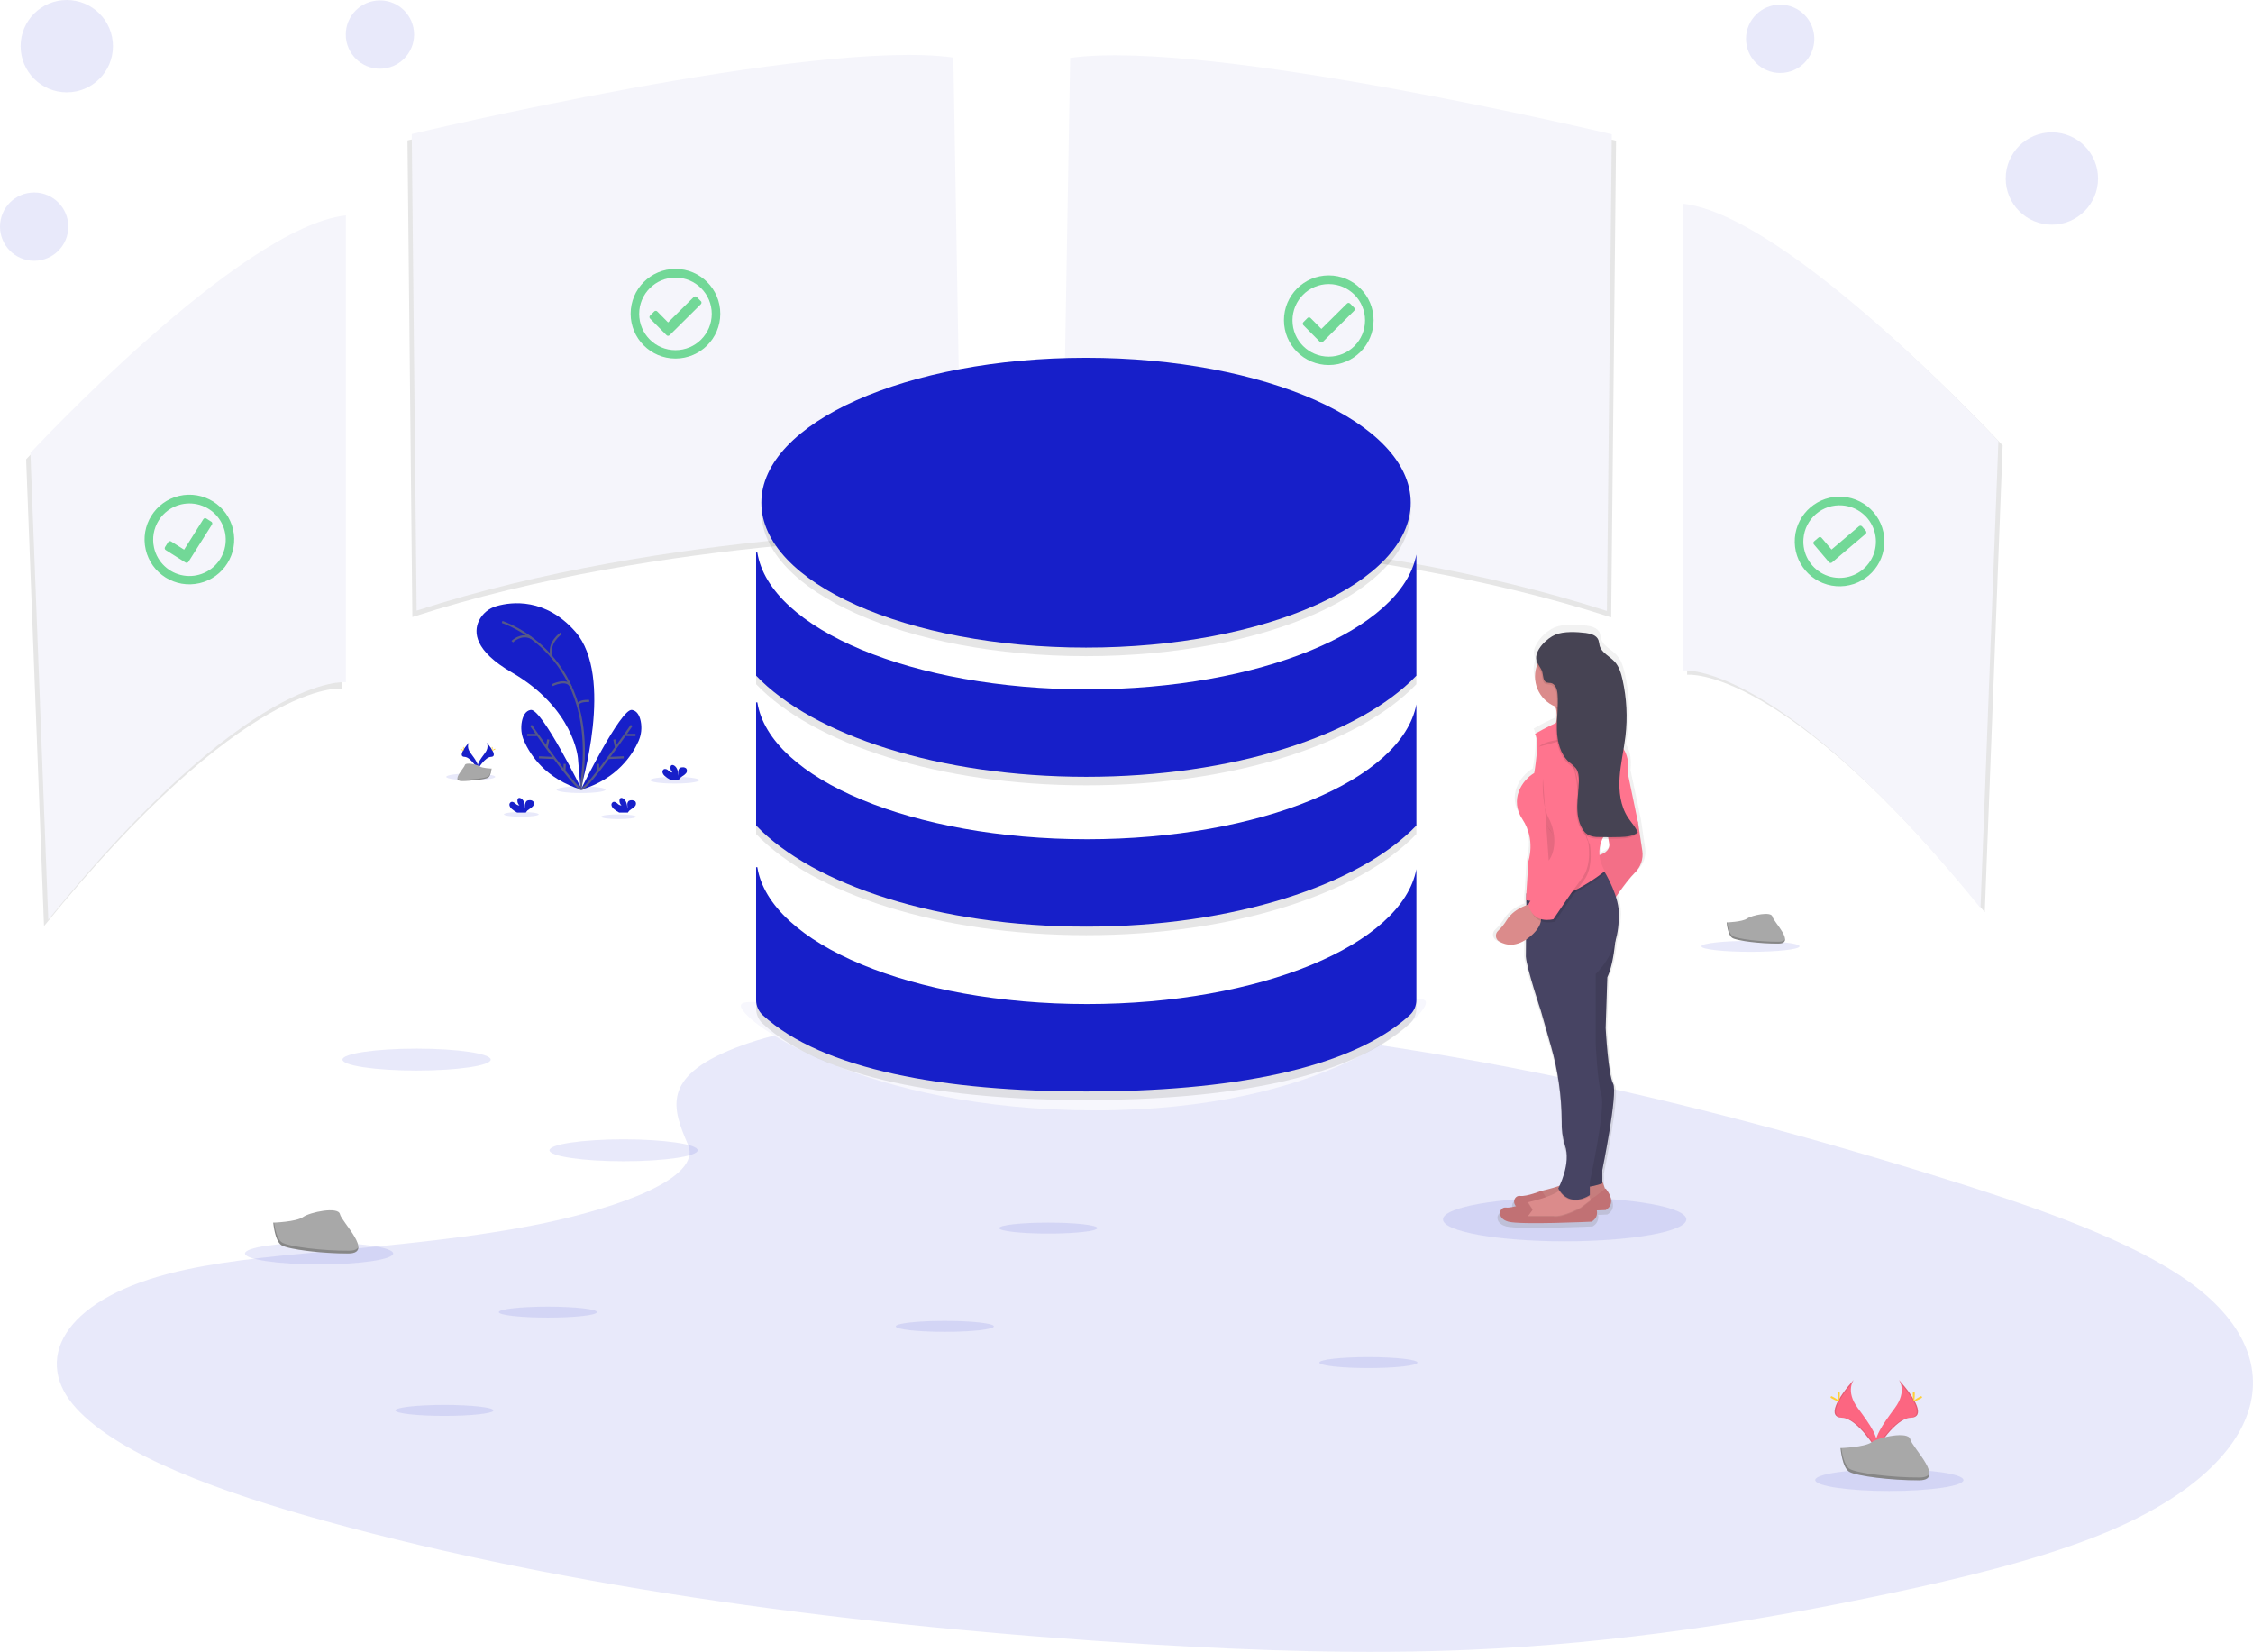
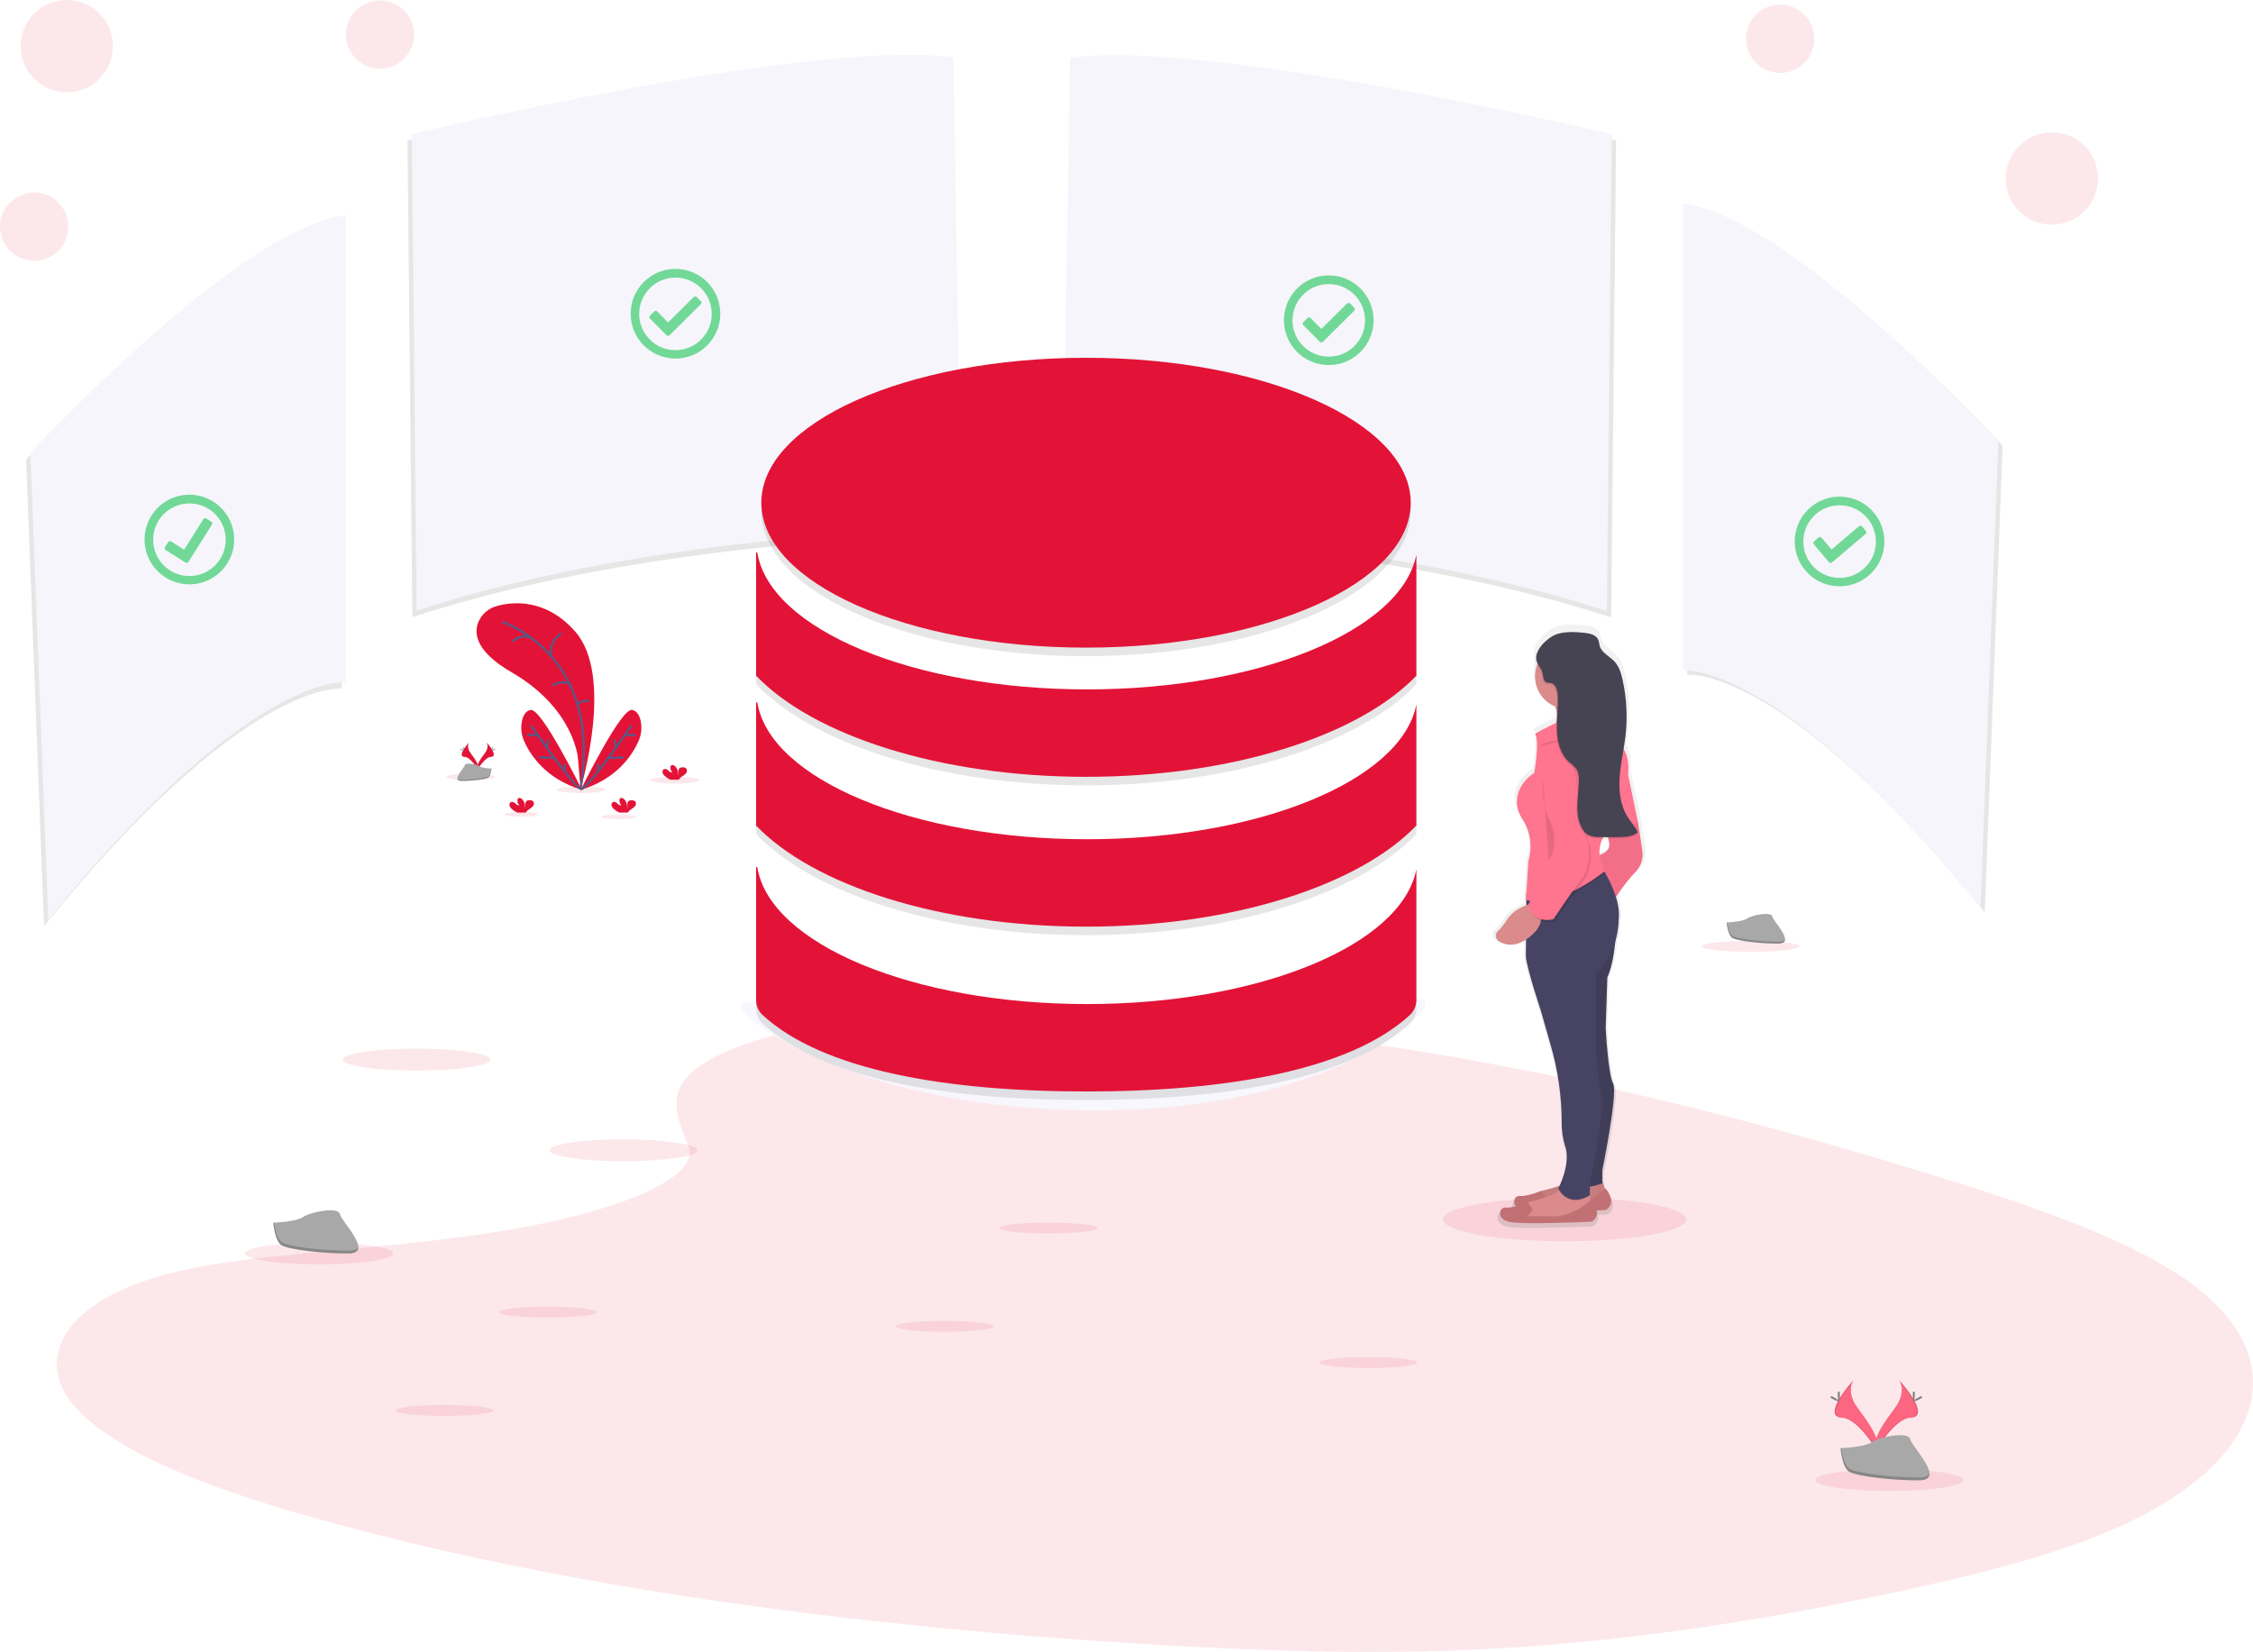
<svg xmlns="http://www.w3.org/2000/svg" id="0b9b7173-8d17-4004-875f-329f7c0a9383" data-name="Layer 1" width="1055.52" height="773.82" viewBox="0 0 1055.52 773.82">
  <defs>
    <linearGradient id="214c5cce-d3ab-4a80-8eba-ba3719b3e789" x1="1958.6" y1="638.33" x2="1958.6" y2="355.69" gradientTransform="matrix(-1, 0, 0, 1, 2766, 0)" gradientUnits="userSpaceOnUse">
      <stop offset="0" stop-color="gray" stop-opacity="0.25" />
      <stop offset="0.54" stop-color="gray" stop-opacity="0.12" />
      <stop offset="1" stop-color="gray" stop-opacity="0.1" />
    </linearGradient>
  </defs>
-   <path d="M416.53,554.07c34.91-13.73,89.71-16.53,139.59-15.43,156.68,3.43,298.11,36.8,420.44,74.55,44.29,13.67,87.89,28.4,116.64,47.22,58.52,38.31,41.16,91.38-40.21,122.94-27.69,10.74-61.25,19-95.71,26.26C896,822.59,829.92,833,760.38,836c-49.58,2.11-99.78.39-149.07-2.56C473.58,825.17,338.4,807,225.09,775.77c-49.7-13.67-96.54-30.67-117-52.8s-7.38-50.15,43.37-63.25c21-5.41,46.08-7.86,70.65-10.15,36.16-3.38,72.9-6.72,105.53-13.59,33.71-7.1,73.62-20.83,66.95-36.54C387.4,582.58,381.66,567.78,416.53,554.07Z" transform="translate(-72.24 -63.09)" fill="#171fc9" opacity="0.1" />
+   <path d="M416.53,554.07c34.91-13.73,89.71-16.53,139.59-15.43,156.68,3.43,298.11,36.8,420.44,74.55,44.29,13.67,87.89,28.4,116.64,47.22,58.52,38.31,41.16,91.38-40.21,122.94-27.69,10.74-61.25,19-95.71,26.26C896,822.59,829.92,833,760.38,836c-49.58,2.11-99.78.39-149.07-2.56C473.58,825.17,338.4,807,225.09,775.77c-49.7-13.67-96.54-30.67-117-52.8s-7.38-50.15,43.37-63.25c21-5.41,46.08-7.86,70.65-10.15,36.16-3.38,72.9-6.72,105.53-13.59,33.71-7.1,73.62-20.83,66.95-36.54C387.4,582.58,381.66,567.78,416.53,554.07Z" transform="translate(-72.24 -63.09)" fill="#E31337" opacity="0.1" />
  <path d="M575.62,93.22l-3.81,221s137.92,0,255.26,38.1L829.36,129S641.15,84.08,575.62,93.22Z" transform="translate(-72.24 -63.09)" opacity="0.1" />
  <path d="M573.62,90.22l-3.81,221s137.92,0,255.26,38.1L827.36,126S639.15,81.08,573.62,90.22Z" transform="translate(-72.24 -63.09)" fill="#f5f5fb" />
  <path d="M516.88,93.05l3.81,221s-137.92,0-255.26,38.1l-2.29-223.26S451.35,83.91,516.88,93.05Z" transform="translate(-72.24 -63.09)" opacity="0.1" />
  <path d="M518.88,90.05l3.81,221s-137.92,0-255.26,38.1l-2.29-223.26S453.35,80.91,518.88,90.05Z" transform="translate(-72.24 -63.09)" fill="#f5f5fb" />
  <path d="M862.65,160.51V379.2s45-5.33,139.44,111.25l8.39-218.69S912.18,165.85,862.65,160.51Z" transform="translate(-72.24 -63.09)" opacity="0.1" />
  <path d="M860.65,158.51V377.2s45-5.33,139.44,111.25l8.39-218.69S910.18,163.85,860.65,158.51Z" transform="translate(-72.24 -63.09)" fill="#f5f5fb" />
  <path d="M232.3,167V385.7s-45-5.33-139.44,111.25L84.48,278.26S182.77,172.35,232.3,167Z" transform="translate(-72.24 -63.09)" opacity="0.1" />
  <path d="M234.3,164V382.7s-45-5.33-139.44,111.25L86.48,275.26S184.77,169.35,234.3,164Z" transform="translate(-72.24 -63.09)" fill="#f5f5fb" />
  <path d="M740.3,532.77c0,7.45-47.31,50.5-155,50.5s-166-41.55-166-49,60.31,11,168,11S740.3,525.31,740.3,532.77Z" transform="translate(-72.24 -63.09)" fill="#f7f7fd" />
-   <ellipse cx="316.11" cy="365.5" rx="11.46" ry="1.57" fill="#171fc9" opacity="0.1" />
-   <ellipse cx="272.22" cy="369.95" rx="11.46" ry="1.57" fill="#171fc9" opacity="0.1" />
-   <ellipse cx="220.54" cy="363.93" rx="11.46" ry="1.57" fill="#171fc9" opacity="0.1" />
-   <ellipse cx="289.79" cy="382.62" rx="8.14" ry="1.12" fill="#171fc9" opacity="0.1" />
-   <ellipse cx="244.24" cy="381.5" rx="8.14" ry="1.12" fill="#171fc9" opacity="0.1" />
-   <path d="M344.22,432.69s16.06-52.67-2.52-73.76C327.8,343.15,312,345,305,347a13.06,13.06,0,0,0-8.43,7c-2.47,5.33-2,14,15.42,24.08,29.19,16.9,31,40.09,31,40.09Z" transform="translate(-72.24 -63.09)" fill="#171fc9" />
+   <ellipse cx="316.11" cy="365.5" rx="11.46" ry="1.57" fill="#E31337" opacity="0.1" />
+   <ellipse cx="272.22" cy="369.95" rx="11.46" ry="1.57" fill="#E31337" opacity="0.1" />
+   <ellipse cx="220.54" cy="363.93" rx="11.46" ry="1.57" fill="#E31337" opacity="0.1" />
+   <ellipse cx="289.79" cy="382.62" rx="8.14" ry="1.12" fill="#E31337" opacity="0.1" />
+   <ellipse cx="244.24" cy="381.5" rx="8.14" ry="1.12" fill="#E31337" opacity="0.1" />
+   <path d="M344.22,432.69s16.06-52.67-2.52-73.76C327.8,343.15,312,345,305,347a13.06,13.06,0,0,0-8.43,7c-2.47,5.33-2,14,15.42,24.08,29.19,16.9,31,40.09,31,40.09Z" transform="translate(-72.24 -63.09)" fill="#E31337" />
  <path d="M307.48,354.46s47.36,14.81,36.74,78.23" transform="translate(-72.24 -63.09)" fill="none" stroke="#565987" stroke-miterlimit="10" />
  <path d="M335.14,359.77s-6.52,4.39-4.45,11" transform="translate(-72.24 -63.09)" fill="none" stroke="#565987" stroke-miterlimit="10" />
  <path d="M312.23,363.68s4-4.06,8.83-1.82" transform="translate(-72.24 -63.09)" fill="none" stroke="#565987" stroke-miterlimit="10" />
  <path d="M331,384.07s7-3.55,8.81.9" transform="translate(-72.24 -63.09)" fill="none" stroke="#565987" stroke-miterlimit="10" />
  <path d="M348.27,391.48s-5.26-.42-5.35,2.09" transform="translate(-72.24 -63.09)" fill="none" stroke="#565987" stroke-miterlimit="10" />
-   <path d="M344.87,433.11s-18.82-38.28-24-37.44c-2.45.4-3.58,2.81-4.1,5.24a15.4,15.4,0,0,0,1,9.32C320.48,416.35,327.65,428,344.87,433.11Z" transform="translate(-72.24 -63.09)" fill="#171fc9" />
+   <path d="M344.87,433.11s-18.82-38.28-24-37.44c-2.45.4-3.58,2.81-4.1,5.24a15.4,15.4,0,0,0,1,9.32C320.48,416.35,327.65,428,344.87,433.11Z" transform="translate(-72.24 -63.09)" fill="#E31337" />
  <path d="M321,402.93s19.75,28.64,23.57,29.9" transform="translate(-72.24 -63.09)" fill="none" stroke="#565987" stroke-miterlimit="10" />
  <line x1="246.97" y1="344.31" x2="251.58" y2="344.31" fill="none" stroke="#565987" stroke-miterlimit="10" />
  <line x1="252.49" y1="354.79" x2="259.71" y2="355.1" fill="none" stroke="#565987" stroke-miterlimit="10" />
  <line x1="256.89" y1="346.41" x2="256.1" y2="350.17" fill="none" stroke="#565987" stroke-miterlimit="10" />
  <line x1="264.57" y1="357.86" x2="264.43" y2="361.28" fill="none" stroke="#565987" stroke-miterlimit="10" />
-   <path d="M344.31,433.11s18.81-38.28,24-37.44c2.46.4,3.59,2.81,4.1,5.24a15.47,15.47,0,0,1-1,9.32C368.7,416.35,361.53,428,344.31,433.11Z" transform="translate(-72.24 -63.09)" fill="#171fc9" />
+   <path d="M344.31,433.11s18.81-38.28,24-37.44c2.46.4,3.59,2.81,4.1,5.24a15.47,15.47,0,0,1-1,9.32C368.7,416.35,361.53,428,344.31,433.11Z" transform="translate(-72.24 -63.09)" fill="#E31337" />
  <path d="M368.15,402.93s-19.75,28.64-23.56,29.9" transform="translate(-72.24 -63.09)" fill="none" stroke="#565987" stroke-miterlimit="10" />
  <line x1="297.73" y1="344.31" x2="293.12" y2="344.31" fill="none" stroke="#565987" stroke-miterlimit="10" />
  <line x1="292.21" y1="354.79" x2="284.98" y2="355.1" fill="none" stroke="#565987" stroke-miterlimit="10" />
  <line x1="287.81" y1="346.41" x2="288.6" y2="350.17" fill="none" stroke="#565987" stroke-miterlimit="10" />
  <line x1="280.13" y1="357.86" x2="280.27" y2="361.28" fill="none" stroke="#565987" stroke-miterlimit="10" />
-   <path d="M312,442.05a3.26,3.26,0,0,1-1.07-1.62,1.42,1.42,0,0,1,.75-1.64c.68-.27,1.42.21,2,.69a2.64,2.64,0,0,0,1.92.93,2.94,2.94,0,0,1-.91-2.74,1.26,1.26,0,0,1,.26-.56c.38-.41,1.07-.23,1.53.09,1.45,1,1.85,3,1.86,4.77a8.56,8.56,0,0,0,0-2,2,2,0,0,1,.74-1.74,2.26,2.26,0,0,1,1.12-.27,2.34,2.34,0,0,1,1.83.52,1.84,1.84,0,0,1-.07,2.25,7.15,7.15,0,0,1-1.89,1.51,4.07,4.07,0,0,0-1.35,1.29.94.94,0,0,0-.1.23h-4.1A11.9,11.9,0,0,1,312,442.05Z" transform="translate(-72.24 -63.09)" fill="#171fc9" />
-   <path d="M383.7,426.63a3.24,3.24,0,0,1-1.07-1.61,1.43,1.43,0,0,1,.75-1.65,2.1,2.1,0,0,1,2,.7,2.59,2.59,0,0,0,1.92.92,2.93,2.93,0,0,1-.91-2.74,1.12,1.12,0,0,1,.26-.55c.38-.41,1.07-.24,1.53.08,1.45,1,1.85,3,1.86,4.78a8.64,8.64,0,0,0,0-2,2,2,0,0,1,.74-1.74,2.15,2.15,0,0,1,1.12-.26,2.3,2.3,0,0,1,1.83.52,1.82,1.82,0,0,1-.07,2.24,7.15,7.15,0,0,1-1.89,1.51,4.17,4.17,0,0,0-1.35,1.29.94.94,0,0,0-.1.23h-4.1A11.54,11.54,0,0,1,383.7,426.63Z" transform="translate(-72.24 -63.09)" fill="#171fc9" />
-   <path d="M359.8,442.05a3.26,3.26,0,0,1-1.07-1.62,1.43,1.43,0,0,1,.75-1.64c.69-.27,1.42.21,2,.69a2.65,2.65,0,0,0,1.92.93,2.93,2.93,0,0,1-.9-2.74,1.14,1.14,0,0,1,.25-.56c.38-.41,1.07-.23,1.53.09,1.45,1,1.86,3,1.87,4.77a9.17,9.17,0,0,0,0-2,2,2,0,0,1,.74-1.74,3,3,0,0,1,2.95.25,1.82,1.82,0,0,1-.07,2.25,7,7,0,0,1-1.89,1.51,4.26,4.26,0,0,0-1.35,1.29,1.6,1.6,0,0,0-.1.23h-4.09A11.71,11.71,0,0,1,359.8,442.05Z" transform="translate(-72.24 -63.09)" fill="#171fc9" />
-   <path d="M292,410.89s-1.53,2,.71,5,4.1,5.59,3.35,7.48c0,0-3.39-5.63-6.14-5.71S289,414.27,292,410.89Z" transform="translate(-72.24 -63.09)" fill="#171fc9" />
+   <path d="M312,442.05a3.26,3.26,0,0,1-1.07-1.62,1.42,1.42,0,0,1,.75-1.64c.68-.27,1.42.21,2,.69a2.64,2.64,0,0,0,1.92.93,2.94,2.94,0,0,1-.91-2.74,1.26,1.26,0,0,1,.26-.56c.38-.41,1.07-.23,1.53.09,1.45,1,1.85,3,1.86,4.77a8.56,8.56,0,0,0,0-2,2,2,0,0,1,.74-1.74,2.26,2.26,0,0,1,1.12-.27,2.34,2.34,0,0,1,1.83.52,1.84,1.84,0,0,1-.07,2.25,7.15,7.15,0,0,1-1.89,1.51,4.07,4.07,0,0,0-1.35,1.29.94.94,0,0,0-.1.23h-4.1A11.9,11.9,0,0,1,312,442.05Z" transform="translate(-72.24 -63.09)" fill="#E31337" />
+   <path d="M383.7,426.63a3.24,3.24,0,0,1-1.07-1.61,1.43,1.43,0,0,1,.75-1.65,2.1,2.1,0,0,1,2,.7,2.59,2.59,0,0,0,1.92.92,2.93,2.93,0,0,1-.91-2.74,1.12,1.12,0,0,1,.26-.55c.38-.41,1.07-.24,1.53.08,1.45,1,1.85,3,1.86,4.78a8.64,8.64,0,0,0,0-2,2,2,0,0,1,.74-1.74,2.15,2.15,0,0,1,1.12-.26,2.3,2.3,0,0,1,1.83.52,1.82,1.82,0,0,1-.07,2.24,7.15,7.15,0,0,1-1.89,1.51,4.17,4.17,0,0,0-1.35,1.29.94.94,0,0,0-.1.23h-4.1A11.54,11.54,0,0,1,383.7,426.63Z" transform="translate(-72.24 -63.09)" fill="#E31337" />
+   <path d="M359.8,442.05a3.26,3.26,0,0,1-1.07-1.62,1.43,1.43,0,0,1,.75-1.64c.69-.27,1.42.21,2,.69a2.65,2.65,0,0,0,1.92.93,2.93,2.93,0,0,1-.9-2.74,1.14,1.14,0,0,1,.25-.56c.38-.41,1.07-.23,1.53.09,1.45,1,1.86,3,1.87,4.77a9.17,9.17,0,0,0,0-2,2,2,0,0,1,.74-1.74,3,3,0,0,1,2.95.25,1.82,1.82,0,0,1-.07,2.25,7,7,0,0,1-1.89,1.51,4.26,4.26,0,0,0-1.35,1.29,1.6,1.6,0,0,0-.1.23h-4.09A11.71,11.71,0,0,1,359.8,442.05Z" transform="translate(-72.24 -63.09)" fill="#E31337" />
+   <path d="M292,410.89s-1.53,2,.71,5,4.1,5.59,3.35,7.48c0,0-3.39-5.63-6.14-5.71S289,414.27,292,410.89Z" transform="translate(-72.24 -63.09)" fill="#E31337" />
  <path d="M292,410.89a2.36,2.36,0,0,0-.31.63c-2.69,3.15-4.12,6.1-1.54,6.17,2.41.07,5.3,4.38,6,5.46a1.83,1.83,0,0,1-.08.25s-3.39-5.63-6.14-5.71S289,414.27,292,410.89Z" transform="translate(-72.24 -63.09)" opacity="0.1" />
-   <path d="M289.18,413.44c0,.71.08,1.28.18,1.28s.17-.57.17-1.28-.09-.37-.19-.37S289.18,412.74,289.18,413.44Z" transform="translate(-72.24 -63.09)" fill="#ffd037" />
-   <path d="M288.2,414.29c.62.34,1.16.54,1.21.45s-.42-.43-1-.76-.38-.1-.42,0S287.58,414,288.2,414.29Z" transform="translate(-72.24 -63.09)" fill="#ffd037" />
-   <path d="M300.14,410.89s1.54,2-.71,5-4.09,5.59-3.34,7.48c0,0,3.38-5.63,6.14-5.71S303.17,414.27,300.14,410.89Z" transform="translate(-72.24 -63.09)" fill="#171fc9" />
+   <path d="M289.18,413.44c0,.71.08,1.28.18,1.28s.17-.57.17-1.28-.09-.37-.19-.37S289.18,412.74,289.18,413.44Z" transform="translate(-72.24 -63.09)" fill="#7a7c7f" />
+   <path d="M288.2,414.29c.62.34,1.16.54,1.21.45s-.42-.43-1-.76-.38-.1-.42,0S287.58,414,288.2,414.29Z" transform="translate(-72.24 -63.09)" fill="#7a7c7f" />
+   <path d="M300.14,410.89s1.54,2-.71,5-4.09,5.59-3.34,7.48c0,0,3.38-5.63,6.14-5.71S303.17,414.27,300.14,410.89Z" transform="translate(-72.24 -63.09)" fill="#E31337" />
  <path d="M300.14,410.89a2.36,2.36,0,0,1,.31.63c2.69,3.15,4.12,6.1,1.54,6.17-2.41.07-5.29,4.38-6,5.46a1.83,1.83,0,0,0,.08.25s3.38-5.63,6.14-5.71S303.17,414.27,300.14,410.89Z" transform="translate(-72.24 -63.09)" opacity="0.1" />
-   <path d="M303,413.44c0,.71-.07,1.28-.17,1.28s-.18-.57-.18-1.28.1-.37.2-.37S303,412.74,303,413.44Z" transform="translate(-72.24 -63.09)" fill="#ffd037" />
-   <path d="M304,414.29c-.62.34-1.16.54-1.2.45s.41-.43,1-.76.38-.1.43,0S304.59,414,304,414.29Z" transform="translate(-72.24 -63.09)" fill="#ffd037" />
+   <path d="M303,413.44c0,.71-.07,1.28-.17,1.28s-.18-.57-.18-1.28.1-.37.2-.37S303,412.74,303,413.44Z" transform="translate(-72.24 -63.09)" fill="#7a7c7f" />
+   <path d="M304,414.29c-.62.34-1.16.54-1.2.45s.41-.43,1-.76.38-.1.43,0S304.59,414,304,414.29Z" transform="translate(-72.24 -63.09)" fill="#7a7c7f" />
  <path d="M302.51,423.14s-4.3-.13-5.59-1.05-6.6-2-6.92-.55-6.45,7.35-1.61,7.39,11.26-.76,12.55-1.54S302.51,423.14,302.51,423.14Z" transform="translate(-72.24 -63.09)" fill="#a8a8a8" />
  <path d="M288.31,428.41c4.84,0,11.26-.75,12.55-1.54,1-.6,1.37-2.75,1.5-3.74h.15s-.28,3.46-1.57,4.25-7.7,1.58-12.55,1.54c-1.39,0-1.88-.51-1.85-1.25C286.73,428.13,287.27,428.4,288.31,428.41Z" transform="translate(-72.24 -63.09)" opacity="0.2" />
-   <ellipse cx="195.17" cy="496.39" rx="34.72" ry="5.13" fill="#171fc9" opacity="0.1" />
-   <ellipse cx="292.15" cy="538.87" rx="34.72" ry="5.13" fill="#171fc9" opacity="0.1" />
-   <ellipse cx="149.49" cy="587.2" rx="34.72" ry="5.13" fill="#171fc9" opacity="0.1" />
-   <ellipse cx="885.14" cy="693.36" rx="34.72" ry="5.13" fill="#171fc9" opacity="0.1" />
-   <ellipse cx="491.09" cy="575.32" rx="22.99" ry="2.57" fill="#171fc9" opacity="0.1" />
-   <ellipse cx="820.09" cy="443.32" rx="22.99" ry="2.57" fill="#171fc9" opacity="0.1" />
-   <ellipse cx="641.08" cy="638.32" rx="22.99" ry="2.57" fill="#171fc9" opacity="0.1" />
-   <ellipse cx="442.64" cy="621.36" rx="22.99" ry="2.57" fill="#171fc9" opacity="0.1" />
-   <ellipse cx="256.67" cy="614.69" rx="22.99" ry="2.57" fill="#171fc9" opacity="0.1" />
-   <ellipse cx="208.21" cy="660.73" rx="22.99" ry="2.57" fill="#171fc9" opacity="0.1" />
+   <ellipse cx="195.17" cy="496.39" rx="34.72" ry="5.13" fill="#E31337" opacity="0.1" />
+   <ellipse cx="292.15" cy="538.87" rx="34.72" ry="5.13" fill="#E31337" opacity="0.1" />
+   <ellipse cx="149.49" cy="587.2" rx="34.72" ry="5.13" fill="#E31337" opacity="0.1" />
+   <ellipse cx="885.14" cy="693.36" rx="34.72" ry="5.13" fill="#E31337" opacity="0.1" />
+   <ellipse cx="491.09" cy="575.32" rx="22.99" ry="2.57" fill="#E31337" opacity="0.1" />
+   <ellipse cx="820.09" cy="443.32" rx="22.99" ry="2.57" fill="#E31337" opacity="0.1" />
+   <ellipse cx="641.08" cy="638.32" rx="22.99" ry="2.57" fill="#E31337" opacity="0.1" />
+   <ellipse cx="442.64" cy="621.36" rx="22.99" ry="2.57" fill="#E31337" opacity="0.1" />
+   <ellipse cx="256.67" cy="614.69" rx="22.99" ry="2.57" fill="#E31337" opacity="0.1" />
+   <ellipse cx="208.21" cy="660.73" rx="22.99" ry="2.57" fill="#E31337" opacity="0.1" />
  <g opacity="0.1">
    <ellipse cx="508.8" cy="239.5" rx="152.12" ry="67.89" />
    <path d="M735.8,326.86c-6.73,35.4-73.23,63.19-154.29,63.19-81.77,0-148.73-28.28-154.47-64.11h-.57v57.69C453.21,411.57,512.41,431,581.13,431s127.92-19.43,154.67-47.37Z" transform="translate(-72.24 -63.09)" />
    <path d="M735.8,397.06c-6.73,35.39-73.23,63.19-154.29,63.19-81.77,0-148.73-28.28-154.47-64.12h-.57v57.7c26.74,27.94,85.94,47.36,154.66,47.36s127.92-19.42,154.67-47.36Z" transform="translate(-72.24 -63.09)" />
    <path d="M735.8,474.27c-6.73,35.4-73.23,63.19-154.29,63.19-81.77,0-148.73-28.27-154.47-64.11h-.57v62.22a9.59,9.59,0,0,0,3.08,7.06c28,25.71,85.39,35.78,151.58,35.78s123.55-10.07,151.59-35.78a9.59,9.59,0,0,0,3.08-7.06Z" transform="translate(-72.24 -63.09)" />
  </g>
-   <ellipse cx="508.8" cy="235.5" rx="152.12" ry="67.89" fill="#171fc9" />
-   <path d="M735.8,322.86c-6.73,35.4-73.23,63.19-154.29,63.19-81.77,0-148.73-28.28-154.47-64.11h-.57v57.69C453.21,407.57,512.41,427,581.13,427s127.92-19.43,154.67-47.37Z" transform="translate(-72.24 -63.09)" fill="#171fc9" />
-   <path d="M735.8,393.06c-6.73,35.39-73.23,63.19-154.29,63.19-81.77,0-148.73-28.28-154.47-64.12h-.57v57.7c26.74,27.94,85.94,47.36,154.66,47.36s127.92-19.42,154.67-47.36Z" transform="translate(-72.24 -63.09)" fill="#171fc9" />
-   <path d="M735.8,470.27c-6.73,35.4-73.23,63.19-154.29,63.19-81.77,0-148.73-28.27-154.47-64.11h-.57v62.22a9.59,9.59,0,0,0,3.08,7.06c28,25.71,85.39,35.78,151.58,35.78s123.55-10.07,151.59-35.78a9.59,9.59,0,0,0,3.08-7.06Z" transform="translate(-72.24 -63.09)" fill="#171fc9" />
-   <ellipse cx="733.03" cy="571.25" rx="57" ry="10.26" fill="#171fc9" opacity="0.1" />
+   <ellipse cx="508.8" cy="235.5" rx="152.12" ry="67.89" fill="#E31337" />
+   <path d="M735.8,322.86c-6.73,35.4-73.23,63.19-154.29,63.19-81.77,0-148.73-28.28-154.47-64.11h-.57v57.69C453.21,407.57,512.41,427,581.13,427s127.92-19.43,154.67-47.37Z" transform="translate(-72.24 -63.09)" fill="#E31337" />
+   <path d="M735.8,393.06c-6.73,35.39-73.23,63.19-154.29,63.19-81.77,0-148.73-28.28-154.47-64.12h-.57v57.7c26.74,27.94,85.94,47.36,154.66,47.36s127.92-19.42,154.67-47.36Z" transform="translate(-72.24 -63.09)" fill="#E31337" />
+   <path d="M735.8,470.27c-6.73,35.4-73.23,63.19-154.29,63.19-81.77,0-148.73-28.27-154.47-64.11h-.57v62.22a9.59,9.59,0,0,0,3.08,7.06c28,25.71,85.39,35.78,151.58,35.78s123.55-10.07,151.59-35.78a9.59,9.59,0,0,0,3.08-7.06Z" transform="translate(-72.24 -63.09)" fill="#E31337" />
+   <ellipse cx="733.03" cy="571.25" rx="57" ry="10.26" fill="#E31337" opacity="0.1" />
  <path d="M773.27,503.61c2.88,1.7,7.4,2.81,13.09-.85l-.05,8.11c.4,5.56,7.28,25.83,7.28,25.83l4.85,16.67a130.07,130.07,0,0,1,5.33,36.28c0,4.06.38,8.26,1.55,11.42,2.59,7-1,16-2.57,19.32a80.1,80.1,0,0,1-8,2.25,5.83,5.83,0,0,0-.71.22l0-.05s-7.28,2.89-10.52,2.49c-2.41-.29-3.92,2.72-2,4.93a14.88,14.88,0,0,1-4.84.64c-3.24-.4-4.86,5.16,1.21,6.75s40.46,0,40.46,0a4.87,4.87,0,0,0,2.58-5.38l4.3-.18s6.07-2.78,0-10.33l-.33.24-1.29-3.82V613s7.69-37,5.26-41.33S825.15,545,825.15,545L826,520.8c2.19-4.52,3.31-11.62,3.88-17.17a36,36,0,0,0,1.55-8.14c.1-1.31.18-2.67.23-4.09a27.27,27.27,0,0,0-1.48-9.16,92.06,92.06,0,0,1,9.17-11.5A11.82,11.82,0,0,0,843,460.41l-2-13.51-4.86-23c.61-6.39-.72-10.07-2.2-12.15.35-2.07.68-4.13.93-6.21a79.6,79.6,0,0,0-1.42-27c-.7-3.08-1.66-6.25-3.83-8.59-2.45-2.66-6.43-4.27-7.35-7.74a20.66,20.66,0,0,0-.56-2.62c-.89-2.27-3.69-3.1-6.15-3.4-4.38-.53-10.71-.93-14.92.79A18.09,18.09,0,0,0,792,365a6.89,6.89,0,0,0-1,4.95,6.6,6.6,0,0,0,.69,1.7,15.39,15.39,0,0,0,8.94,19.7c.1.31.19.61.26.9a15.41,15.41,0,0,1,.4,2.17c-.08,1.4-.17,2.81-.23,4.22l-.15.57a105.13,105.13,0,0,0-10.17,5.18c2.42,3.58-.41,18.68-.41,18.68-6.07,3.57-12.13,12.71-5.66,22.25s2.83,19.86,2.83,19.86l-1,15.54h0v0l-.2,3.11h.07l-.07,1.18.17,0v1.27c-2.84,1.05-7,3.15-9.47,7.05a24.94,24.94,0,0,1-4.23,5.19A3.12,3.12,0,0,0,773.27,503.61Zm48.85-41.28a14.77,14.77,0,0,1,1.44-7.82l2.86,0a18.57,18.57,0,0,0,.35,1.88C827.59,459.94,824.31,461.61,822.12,462.33Z" transform="translate(-72.24 -63.09)" fill="url(#214c5cce-d3ab-4a80-8eba-ba3719b3e789)" />
  <path d="M822.92,616.33l1.56,4.67-5.06,5.06L802.68,630l-12.07-1.17.78-4.28h0a5.17,5.17,0,0,1,3.83-3.78c5-1.16,14.42-3.82,16.41-7.51Z" transform="translate(-72.24 -63.09)" fill="#db8b8b" />
  <path d="M822.92,616.33l1.56,4.67-5.06,5.06L802.68,630l-12.07-1.17.78-4.28h0a5.17,5.17,0,0,1,3.83-3.78c5-1.16,14.42-3.82,16.41-7.51Z" transform="translate(-72.24 -63.09)" opacity="0.1" />
  <path d="M794.5,627.62l2.34-3.11-2.34-3.61s-7,2.83-10.12,2.44-4.67,5.06,1.17,6.62,38.93,0,38.93,0,5.84-2.73,0-10.13l-5.06,3.9s-8.57,4.67-12.85,3.89Z" transform="translate(-72.24 -63.09)" fill="#c17174" />
  <path d="M784,634.24l12.07,1.17,16.74-3.9,5.06-5.06-.41-1.23-.58-1.74-.57-1.7L805,618.67a7,7,0,0,1-2.29,2.29c-3.67,2.51-10.25,4.32-14.12,5.22a3.82,3.82,0,0,0-.48.15,5,5,0,0,0-2,1.21,5.1,5.1,0,0,0-1.38,2.42Z" transform="translate(-72.24 -63.09)" fill="#db8b8b" />
  <path d="M784,634.24l12.07,1.17,16.74-3.9,5.06-5.06-.41-1.23-4.65,3.57s-8.57,4.67-12.85,3.89H787.88l2.34-3.11-2.1-3.24a5,5,0,0,0-2,1.21,5.1,5.1,0,0,0-1.38,2.42Z" transform="translate(-72.24 -63.09)" opacity="0.1" />
  <path d="M787.88,633.07l2.34-3.11-2.34-3.61s-7,2.83-10.12,2.44-4.67,5.06,1.17,6.62,38.93,0,38.93,0,5.84-2.73,0-10.12l-5.06,3.89s-8.57,4.67-12.85,3.89Z" transform="translate(-72.24 -63.09)" fill="#c17174" />
  <path d="M797.61,407.27s18.69,2,16-5.84a13.91,13.91,0,0,1-.58-6.88,18.94,18.94,0,0,1,3.3-7.91l-17.52,2.72a21.86,21.86,0,0,1,2.38,5.63C803.24,403.25,797.61,407.27,797.61,407.27Z" transform="translate(-72.24 -63.09)" fill="#db8b8b" />
  <path d="M829.54,496s-.39,16.74-4.28,24.92l-.78,23.75s1.16,21.8,3.5,26.08-5.06,40.49-5.06,40.49v6.23s-12.46,4.67-16-.78l3.5-46.33-1.56-64.23Z" transform="translate(-72.24 -63.09)" fill="#474463" />
  <path d="M829.54,496s-.39,16.74-4.28,24.92l-.78,23.75s1.16,21.8,3.5,26.08-5.06,40.49-5.06,40.49v6.23s-12.46,4.67-16-.78l3.5-46.33-1.56-64.23Z" transform="translate(-72.24 -63.09)" opacity="0.1" />
  <path d="M837.32,442.31l2.34,6.23,2,13.23a11.75,11.75,0,0,1-3.51,10.13c-4.67,4.67-10.9,14.4-10.9,14.4l-7.39-22.19s7.39-1.17,6.22-6.23-.77-14.4-.77-14.4Z" transform="translate(-72.24 -63.09)" fill="#ff748e" />
  <path d="M837.41,442.22l2.33,6.23,2,13.24a11.7,11.7,0,0,1-3.5,10.12c-4.68,4.67-10.9,14.41-10.9,14.41L819.89,464s7.4-1.17,6.23-6.23-.78-14.41-.78-14.41Z" transform="translate(-72.24 -63.09)" opacity="0.05" />
  <path d="M802.72,621c5,7.86,12.77,3.4,14.15,2.52l-.57-1.7L805,618.67A7,7,0,0,1,802.72,621Z" transform="translate(-72.24 -63.09)" opacity="0.1" />
  <path d="M787.1,511.22c.39,5.45,7,25.3,7,25.3l4.67,16.34a130.39,130.39,0,0,1,5.13,35.54,34.71,34.71,0,0,0,1.49,11.19c3.12,8.57-3.11,20.24-3.11,20.24,5.45,9.74,14.79,3.12,14.79,3.12v-6.23s7.4-33.87,5.45-40.49-2.72-24.52-2.72-24.52V519.39a36.67,36.67,0,0,0,10.68-23.24c.09-1.28.17-2.62.22-4,.31-8.78-5.7-19.08-8-22.75-.56-.89-.92-1.39-.92-1.39l-34.37,13.64-.08,0V483l0,2.94Z" transform="translate(-72.24 -63.09)" fill="#474463" />
  <path d="M798.78,389.36a21.86,21.86,0,0,1,2.38,5.63,15.22,15.22,0,0,0,11.84-.44,18.94,18.94,0,0,1,3.3-7.91Z" transform="translate(-72.24 -63.09)" opacity="0.1" />
  <circle cx="734.33" cy="316.93" r="15.18" fill="#db8b8b" />
  <path d="M787.1,485.91l.17,0c16.32,3.36,36.82-13.65,36.82-13.65a20.31,20.31,0,0,1-1.42-2.9c-.56-.89-.92-1.39-.92-1.39l-34.37,13.64-.09,1.36Z" transform="translate(-72.24 -63.09)" opacity="0.1" />
  <path d="M791.39,406.88s21.8-13.24,28.8-7.79l9.74,12.46S836.16,413.5,835,426l4.67,22.58-14,3.5s-8.17,7.79-1.55,19.08c0,0-20.64,17.13-37,13.62l1.17-18.29s3.5-10.13-2.72-19.47-.39-18.3,5.45-21.8C791,425.18,793.72,410.38,791.39,406.88Z" transform="translate(-72.24 -63.09)" fill="#ff748e" />
  <path d="M790.22,486.3s-8.18,1.56-12.07,7.79a24.3,24.3,0,0,1-4.08,5.09,3.08,3.08,0,0,0,.49,4.92c3.09,1.86,8.12,3,14.49-2.23C800,492.92,790.22,486.3,790.22,486.3Z" transform="translate(-72.24 -63.09)" fill="#db8b8b" />
  <path d="M802.29,414.28s7.78-.78,9.73,19.46,5.06,24.92,5.06,24.92,1.95,10.51-2.73,16.74-13.62,19.47-13.62,19.47-9.73,2.72-11.68-7l12.07-22.58s1.94-7.79-2.73-13.24S790.22,410.38,802.29,414.28Z" transform="translate(-72.24 -63.09)" opacity="0.1" />
  <path d="M801.51,413.11s7.78-.78,9.73,19.47,5.06,24.91,5.06,24.91,2,10.51-2.72,16.74S800,493.7,800,493.7s-9.73,2.72-11.68-7l12.07-22.58s1.95-7.79-2.73-13.24S789.44,409.22,801.51,413.11Z" transform="translate(-72.24 -63.09)" fill="#ff748e" />
  <path d="M795.08,427.71s-.77,12.07,2.73,18.69,3.5,15.18,0,19.85" transform="translate(-72.24 -63.09)" opacity="0.1" />
  <path d="M793.14,412.91s3.11-3.11,12.07-3.5,12.84-3.11,12.84-3.11" transform="translate(-72.24 -63.09)" opacity="0.1" />
  <path d="M814.79,360.4c2.37.29,5.07,1.1,5.92,3.32a22.14,22.14,0,0,1,.55,2.57c.88,3.4,4.71,5,7.07,7.58,2.08,2.3,3,5.4,3.68,8.43a79.17,79.17,0,0,1,1.37,26.45c-.76,6.45-2.32,12.81-2.75,19.29s.36,13.31,3.9,18.76c1.53,2.34,3.54,4.4,4.62,7-2.23,1.81-5.31,2.07-8.19,2.17q-5,.17-10.05,0a10.67,10.67,0,0,1-5.1-1.07,7.86,7.86,0,0,1-2.68-2.87c-1.92-3.25-2.4-7.16-2.32-10.93s.68-7.52.75-11.3a9.82,9.82,0,0,0-1.31-5.92,19.07,19.07,0,0,0-3.26-3c-4.17-3.7-5.6-9.62-5.74-15.19s.78-11.14.31-16.69c-.18-2.17-1-4.78-3.13-5.2a11.38,11.38,0,0,1-2-.26c-1.71-.66-1.54-3.07-2-4.84-.55-2-2.25-3.53-2.73-5.53-1.12-4.71,4.88-10.34,8.81-12S810.58,359.88,814.79,360.4Z" transform="translate(-72.24 -63.09)" opacity="0.1" />
  <path d="M815.18,359.62c2.37.29,5.07,1.1,5.92,3.33a21.54,21.54,0,0,1,.55,2.56c.88,3.4,4.71,5,7.07,7.58,2.08,2.3,3,5.4,3.68,8.43A79.17,79.17,0,0,1,833.76,408c-.75,6.45-2.31,12.81-2.74,19.3s.36,13.3,3.9,18.75c1.53,2.35,3.54,4.4,4.62,7-2.23,1.82-5.31,2.07-8.19,2.17q-5,.16-10.05,0a10.66,10.66,0,0,1-5.1-1.06,7.89,7.89,0,0,1-2.68-2.88c-1.92-3.25-2.4-7.16-2.32-10.93s.68-7.52.75-11.29c0-2.06-.12-4.24-1.31-5.92a18.73,18.73,0,0,0-3.26-3c-4.17-3.7-5.6-9.62-5.74-15.19s.78-11.14.31-16.69c-.18-2.17-1-4.78-3.13-5.2a11.38,11.38,0,0,1-2-.26c-1.71-.66-1.54-3.07-2-4.84-.55-2-2.25-3.52-2.73-5.53-1.12-4.71,4.88-10.34,8.81-12S811,359.1,815.18,359.62Z" transform="translate(-72.24 -63.09)" fill="#464353" />
  <path d="M200.28,635.86s10.72-.33,13.94-2.63,16.48-5.05,17.28-1.36,16.1,18.34,4,18.44-28.1-1.89-31.33-3.85S200.28,635.86,200.28,635.86Z" transform="translate(-72.24 -63.09)" fill="#a8a8a8" />
  <path d="M235.72,649c-12.09.1-28.1-1.88-31.32-3.84-2.45-1.5-3.43-6.86-3.76-9.34l-.36,0s.68,8.64,3.9,10.6,19.23,3.94,31.33,3.85c3.49,0,4.69-1.27,4.63-3.11C239.65,648.31,238.32,649,235.72,649Z" transform="translate(-72.24 -63.09)" opacity="0.2" />
  <path d="M881.17,495.21s7.35-.23,9.57-1.81,11.31-3.46,11.86-.93,11.06,12.59,2.75,12.66-19.29-1.3-21.5-2.64S881.17,495.21,881.17,495.21Z" transform="translate(-72.24 -63.09)" fill="#a8a8a8" />
  <path d="M905.5,504.25c-8.3.06-19.29-1.3-21.5-2.64-1.69-1-2.36-4.71-2.58-6.41h-.25s.47,5.93,2.68,7.28,13.2,2.7,21.5,2.64c2.4,0,3.23-.87,3.18-2.14C908.2,503.76,907.29,504.23,905.5,504.25Z" transform="translate(-72.24 -63.09)" opacity="0.2" />
-   <circle cx="31.29" cy="21.63" r="21.63" fill="#171fc9" opacity="0.1" />
-   <circle cx="961.29" cy="83.63" r="21.63" fill="#171fc9" opacity="0.1" />
-   <circle cx="16" cy="106.18" r="16" fill="#171fc9" opacity="0.1" />
-   <circle cx="178" cy="16.18" r="16" fill="#171fc9" opacity="0.1" />
-   <circle cx="834" cy="18.18" r="16" fill="#171fc9" opacity="0.1" />
+   <circle cx="31.29" cy="21.63" r="21.63" fill="#E31337" opacity="0.1" />
+   <circle cx="961.29" cy="83.63" r="21.63" fill="#E31337" opacity="0.1" />
+   <circle cx="16" cy="106.18" r="16" fill="#E31337" opacity="0.1" />
+   <circle cx="178" cy="16.18" r="16" fill="#E31337" opacity="0.1" />
+   <circle cx="834" cy="18.18" r="16" fill="#E31337" opacity="0.1" />
  <path d="M961.86,709.49s4,5.24-1.85,13.15-10.68,14.58-8.73,19.51c0,0,8.83-14.68,16-14.89S969.76,718.33,961.86,709.49Z" transform="translate(-72.24 -63.09)" fill="#fc6681" />
  <path d="M961.86,709.49a6.42,6.42,0,0,1,.81,1.65c7,8.24,10.76,15.93,4,16.12-6.28.18-13.81,11.41-15.62,14.25a5.39,5.39,0,0,0,.22.64s8.83-14.68,16-14.89S969.76,718.33,961.86,709.49Z" transform="translate(-72.24 -63.09)" opacity="0.1" />
-   <path d="M969.3,716.17c0,1.84-.21,3.34-.46,3.34s-.46-1.5-.46-3.34.26-1,.51-1S969.3,714.32,969.3,716.17Z" transform="translate(-72.24 -63.09)" fill="#ffd037" />
-   <path d="M971.86,718.37c-1.62.88-3,1.41-3.16,1.19s1.1-1.12,2.71-2,1-.24,1.11,0S973.48,717.49,971.86,718.37Z" transform="translate(-72.24 -63.09)" fill="#ffd037" />
+   <path d="M969.3,716.17c0,1.84-.21,3.34-.46,3.34s-.46-1.5-.46-3.34.26-1,.51-1S969.3,714.32,969.3,716.17Z" transform="translate(-72.24 -63.09)" fill="#7a7c7f" />
+   <path d="M971.86,718.37c-1.62.88-3,1.41-3.16,1.19s1.1-1.12,2.71-2,1-.24,1.11,0S973.48,717.49,971.86,718.37Z" transform="translate(-72.24 -63.09)" fill="#7a7c7f" />
  <path d="M940.7,709.49s-4,5.24,1.85,13.15,10.68,14.58,8.73,19.51c0,0-8.84-14.68-16-14.89S932.79,718.33,940.7,709.49Z" transform="translate(-72.24 -63.09)" fill="#fc6681" />
  <path d="M940.7,709.49a6.61,6.61,0,0,0-.82,1.65c-7,8.24-10.75,15.93-4,16.12,6.28.18,13.82,11.41,15.62,14.25-.06.21-.13.43-.21.64,0,0-8.84-14.68-16-14.89S932.79,718.33,940.7,709.49Z" transform="translate(-72.24 -63.09)" opacity="0.1" />
-   <path d="M933.25,716.17c0,1.84.21,3.34.47,3.34s.46-1.5.46-3.34-.26-1-.52-1S933.25,714.32,933.25,716.17Z" transform="translate(-72.24 -63.09)" fill="#ffd037" />
-   <path d="M930.7,718.37c1.62.88,3,1.41,3.15,1.19s-1.09-1.12-2.71-2-1-.24-1.1,0S929.08,717.49,930.7,718.37Z" transform="translate(-72.24 -63.09)" fill="#ffd037" />
+   <path d="M933.25,716.17c0,1.84.21,3.34.47,3.34s.46-1.5.46-3.34-.26-1-.52-1S933.25,714.32,933.25,716.17Z" transform="translate(-72.24 -63.09)" fill="#7a7c7f" />
+   <path d="M930.7,718.37c1.62.88,3,1.41,3.15,1.19s-1.09-1.12-2.71-2-1-.24-1.1,0S929.08,717.49,930.7,718.37Z" transform="translate(-72.24 -63.09)" fill="#7a7c7f" />
  <path d="M934.53,741.47s11.2-.35,14.57-2.75,17.23-5.27,18.07-1.42,16.82,19.17,4.18,19.27-29.38-2-32.74-4S934.53,741.47,934.53,741.47Z" transform="translate(-72.24 -63.09)" fill="#a8a8a8" />
  <path d="M971.58,755.23c-12.65.1-29.38-2-32.75-4-2.56-1.56-3.59-7.17-3.93-9.76l-.37,0s.71,9,4.08,11.08,20.1,4.12,32.74,4c3.65,0,4.91-1.33,4.84-3.25C975.69,754.48,974.29,755.21,971.58,755.23Z" transform="translate(-72.24 -63.09)" opacity="0.2" />
  <path d="M388.69,189.06a21,21,0,1,0,21,21A21,21,0,0,0,388.69,189.06Zm0,4.07a17,17,0,1,1-17,17,17,17,0,0,1,17-17m11.89,11.05-1.91-1.93a1,1,0,0,0-1.44,0l-12,11.89L380.17,209a1,1,0,0,0-1.44,0l-1.92,1.91a1,1,0,0,0,0,1.44l7.7,7.76a1,1,0,0,0,1.44,0l14.63-14.52a1,1,0,0,0,0-1.44Z" transform="translate(-72.24 -63.09)" fill="#3acc6c" opacity="0.7" />
  <path d="M156.21,295.38a21,21,0,1,0,25.22,15.76A21,21,0,0,0,156.21,295.38Zm.92,4a17,17,0,1,1-12.71,20.34,17,17,0,0,1,12.71-20.34m14.07,8.1L168.9,306a1,1,0,0,0-1.4.32l-9,14.28-6.09-3.85a1,1,0,0,0-1.4.32l-1.45,2.3a1,1,0,0,0,.32,1.4l9.24,5.83a1,1,0,0,0,1.41-.32l11-17.43a1,1,0,0,0-.31-1.4Z" transform="translate(-72.24 -63.09)" fill="#3acc6c" opacity="0.7" />
  <path d="M694.76,192.1a21,21,0,1,0,21,21A21,21,0,0,0,694.76,192.1Zm0,4.07a17,17,0,1,1-17,17,17,17,0,0,1,17-17m11.89,11.05-1.91-1.93a1,1,0,0,0-1.44,0l-12,11.89-5.07-5.11a1,1,0,0,0-1.44,0L682.88,214a1,1,0,0,0,0,1.44l7.7,7.76a1,1,0,0,0,1.44,0l14.63-14.52a1,1,0,0,0,0-1.44Z" transform="translate(-72.24 -63.09)" fill="#3acc6c" opacity="0.7" />
  <path d="M935.69,295.81A21,21,0,1,0,955,318.4,21,21,0,0,0,935.69,295.81Zm-.32,4.05a17,17,0,1,1-18.22,15.6,16.95,16.95,0,0,1,18.22-15.6m11,11.94-1.76-2.07a1,1,0,0,0-1.43-.12l-12.87,10.93-4.66-5.49a1,1,0,0,0-1.44-.12l-2.07,1.76a1,1,0,0,0-.11,1.43l7.07,8.33a1,1,0,0,0,1.43.12l15.72-13.34a1,1,0,0,0,.12-1.43Z" transform="translate(-72.24 -63.09)" fill="#3acc6c" opacity="0.7" />
</svg>
